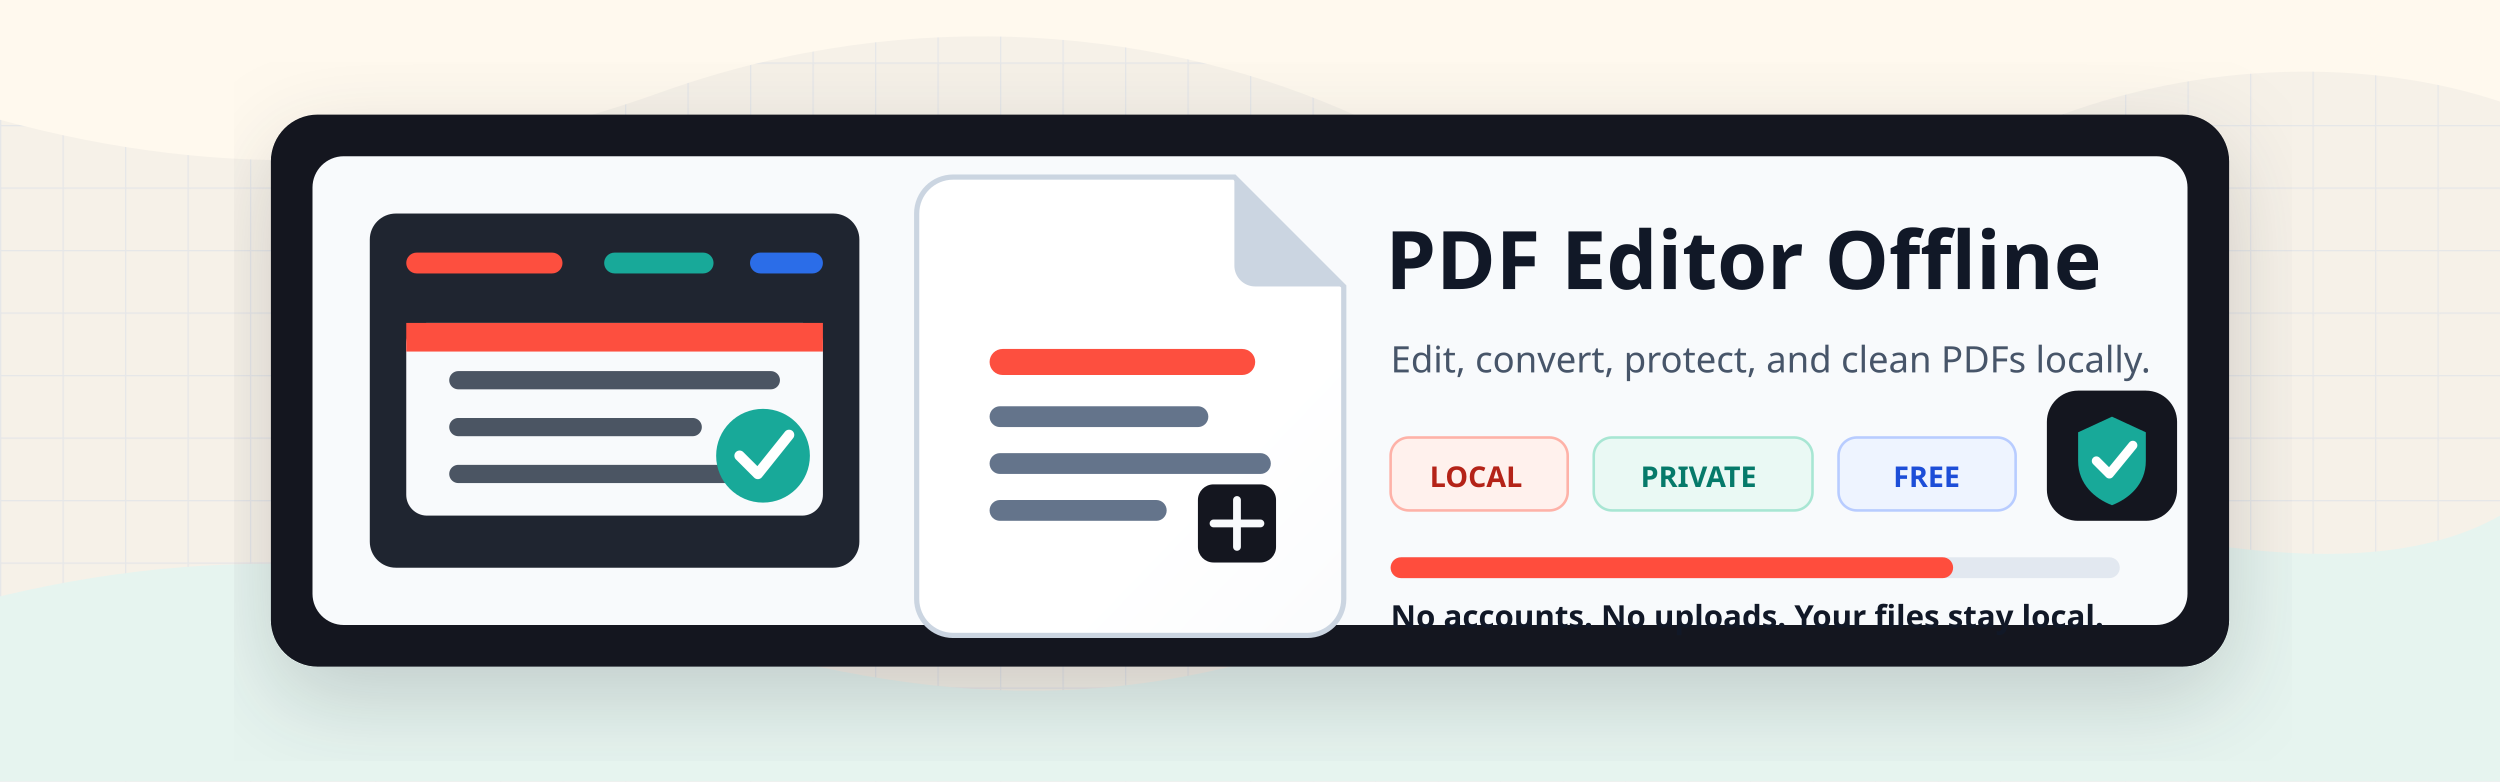
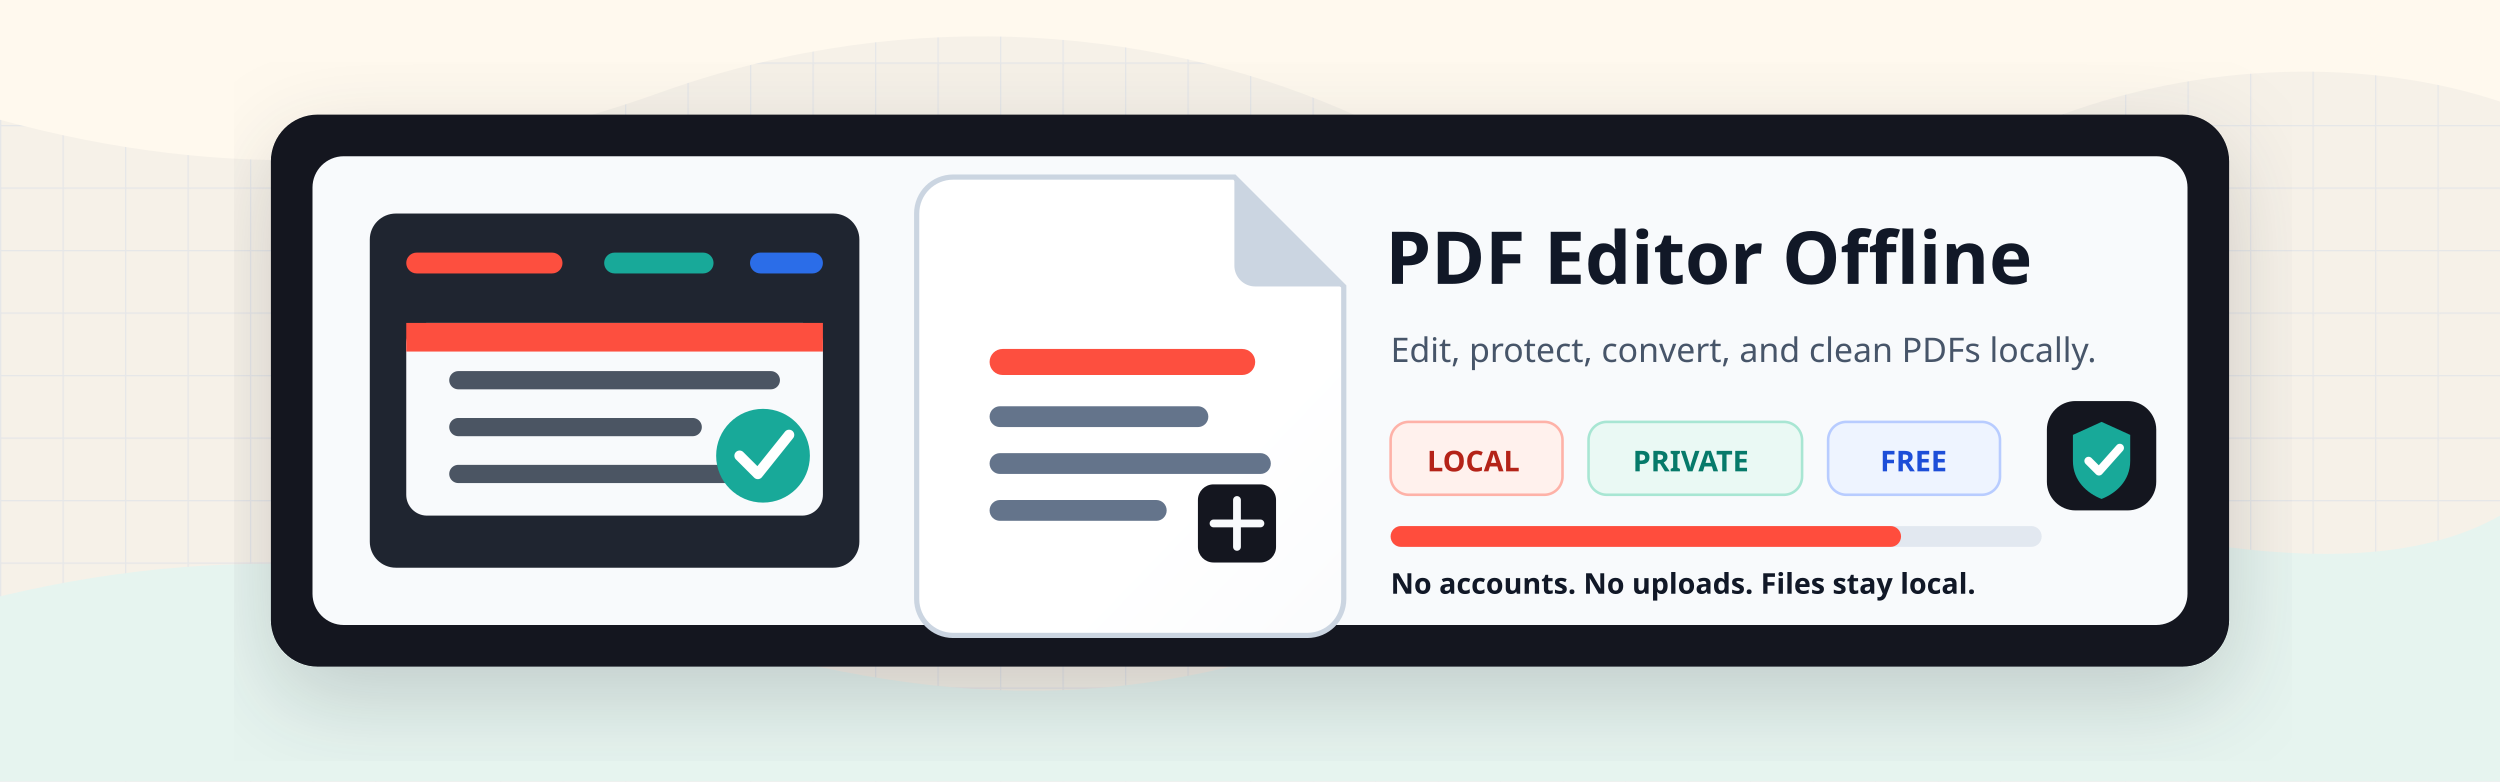
<svg xmlns="http://www.w3.org/2000/svg" width="960" height="300" viewBox="0 0 960 300" fill="none" role="img" aria-labelledby="title desc">
  <defs>
    <linearGradient id="paper" x1="174" y1="48" x2="392" y2="258" gradientUnits="userSpaceOnUse">
      <stop stop-color="#FFFFFF" />
      <stop offset="1" stop-color="#EEF2F7" />
    </linearGradient>
    <linearGradient id="accent" x1="596" y1="70" x2="812" y2="234" gradientUnits="userSpaceOnUse">
      <stop stop-color="#FF4D3D" />
      <stop offset="0.52" stop-color="#18A999" />
      <stop offset="1" stop-color="#2B6DE8" />
    </linearGradient>
    <filter id="shadow" x="90" y="24" width="790" height="268" filterUnits="userSpaceOnUse" color-interpolation-filters="sRGB">
      <feFlood flood-opacity="0" result="BackgroundImageFix" />
      <feColorMatrix in="SourceAlpha" type="matrix" values="0 0 0 0 0 0 0 0 0 0 0 0 0 0 0 0 0 0 127 0" result="hardAlpha" />
      <feOffset dy="12" />
      <feGaussianBlur stdDeviation="18" />
      <feComposite in2="hardAlpha" operator="out" />
      <feColorMatrix type="matrix" values="0 0 0 0 0.08 0 0 0 0 0.1 0 0 0 0 0.14 0 0 0 0.18 0" />
      <feBlend mode="normal" in2="BackgroundImageFix" result="effect1_dropShadow_1" />
      <feBlend mode="normal" in="SourceGraphic" in2="effect1_dropShadow_1" result="shape" />
    </filter>
    <pattern id="grid" width="24" height="24" patternUnits="userSpaceOnUse">
      <path d="M24 0H0V24" stroke="#D9DEE8" stroke-width="1" />
    </pattern>
  </defs>
  <rect width="960" height="300" rx="28" fill="#F6F1E8" />
  <rect width="960" height="300" rx="28" fill="url(#grid)" opacity="0.55" />
  <path d="M0 229C96 206 178 217 264 243C358 271 436 277 535 235C629 195 720 182 815 203C884 218 930 215 960 198V300H0V229Z" fill="#E6F4EF" />
  <path d="M0 46C88 70 169 66 255 35C351 1 448 11 522 45C610 86 693 84 784 47C846 22 912 23 960 39V0H0V46Z" fill="#FFF9EE" />
  <g filter="url(#shadow)">
    <rect x="104" y="44" width="752" height="212" rx="18" fill="#14161F" />
    <rect x="120" y="60" width="720" height="180" rx="12" fill="#F8FAFC" />
    <g transform="translate(142 82)">
      <rect width="188" height="136" rx="10" fill="#1F2530" />
      <rect x="14" y="15" width="60" height="8" rx="4" fill="#FD4F3F" />
      <rect x="90" y="15" width="42" height="8" rx="4" fill="#18A999" />
      <rect x="146" y="15" width="28" height="8" rx="4" fill="#2B6DE8" />
      <rect x="14" y="42" width="160" height="74" rx="8" fill="#F8FAFC" />
      <path d="M34 64H154M34 82H124M34 100H144" stroke="#4B5563" stroke-width="7" stroke-linecap="round" />
      <path d="M14 42H174V53H14V42Z" fill="#FD4F3F" />
      <circle cx="151" cy="93" r="18" fill="#18A999" />
      <path d="M142 93L149 100L161 85" stroke="white" stroke-width="4" stroke-linecap="round" stroke-linejoin="round" />
    </g>
    <g transform="translate(352 68)">
      <path d="M0 14C0 6.268 6.268 0 14 0H122L164 42V162C164 169.732 157.732 176 150 176H14C6.268 176 0 169.732 0 162V14Z" fill="url(#paper)" stroke="#CBD5E1" stroke-width="2" />
      <path d="M122 0V34C122 38.418 125.582 42 130 42H164L122 0Z" fill="#CBD5E1" />
      <rect x="28" y="66" width="102" height="10" rx="5" fill="#FD4F3F" />
      <rect x="28" y="88" width="84" height="8" rx="4" fill="#64748B" />
      <rect x="28" y="106" width="108" height="8" rx="4" fill="#64748B" />
      <rect x="28" y="124" width="68" height="8" rx="4" fill="#64748B" />
      <rect x="108" y="118" width="30" height="30" rx="6" fill="#14161F" />
      <path d="M114 133H132M123 124V142" stroke="#F8FAFC" stroke-width="3" stroke-linecap="round" />
    </g>
-     <g transform="translate(532 80)">
-       <text x="0" y="31" fill="#111827" font-family="Verdana, Geneva, sans-serif" font-size="31" font-weight="800">PDF Editor Offline</text>
-       <text x="2" y="63" fill="#475569" font-family="Verdana, Geneva, sans-serif" font-size="14" font-weight="500">Edit, convert, protect, and clean PDFs locally.</text>
-       <rect x="2" y="88" width="68" height="28" rx="7" fill="#FFF1ED" stroke="#FEB2A8" />
-       <text x="17" y="107" fill="#B42318" font-family="Verdana, Geneva, sans-serif" font-size="11" font-weight="800">LOCAL</text>
-       <rect x="80" y="88" width="84" height="28" rx="7" fill="#EAF9F4" stroke="#A8E6D3" />
-       <text x="98" y="107" fill="#067A6A" font-family="Verdana, Geneva, sans-serif" font-size="11" font-weight="800">PRIVATE</text>
-       <rect x="174" y="88" width="68" height="28" rx="7" fill="#EEF4FF" stroke="#B8CCFF" />
-       <text x="195" y="107" fill="#1D4ED8" font-family="Verdana, Geneva, sans-serif" font-size="11" font-weight="800">FREE</text>
-       <rect x="2" y="134" width="280" height="8" rx="4" fill="#E2E8F0" />
-       <rect x="2" y="134" width="216" height="8" rx="4" fill="url(#accent)" />
-       <text x="2" y="161" fill="#111827" font-family="Verdana, Geneva, sans-serif" font-size="12" font-weight="700">No accounts. No uploads. Your files stay local.</text>
+     <g transform="translate(532 78)">
+       <text x="0" y="31" fill="#111827" font-family="Verdana, Geneva, sans-serif" font-size="28" font-weight="800">PDF Editor Offline</text>
+       <text x="2" y="61" fill="#475569" font-family="Verdana, Geneva, sans-serif" font-size="13" font-weight="500">Edit, protect, convert, and clean PDFs locally.</text>
+       <rect x="2" y="84" width="66" height="28" rx="7" fill="#FFF1ED" stroke="#FEB2A8" />
+       <text x="16" y="103" fill="#B42318" font-family="Verdana, Geneva, sans-serif" font-size="11" font-weight="800">LOCAL</text>
+       <rect x="78" y="84" width="82" height="28" rx="7" fill="#EAF9F4" stroke="#A8E6D3" />
+       <text x="95" y="103" fill="#067A6A" font-family="Verdana, Geneva, sans-serif" font-size="11" font-weight="800">PRIVATE</text>
+       <rect x="170" y="84" width="66" height="28" rx="7" fill="#EEF4FF" stroke="#B8CCFF" />
+       <text x="190" y="103" fill="#1D4ED8" font-family="Verdana, Geneva, sans-serif" font-size="11" font-weight="800">FREE</text>
+       <rect x="2" y="124" width="250" height="8" rx="4" fill="#E2E8F0" />
+       <rect x="2" y="124" width="196" height="8" rx="4" fill="url(#accent)" />
+       <text x="2" y="150" fill="#111827" font-family="Verdana, Geneva, sans-serif" font-size="11" font-weight="700">No accounts. No uploads. Files stay local.</text>
    </g>
-     <g transform="translate(786 150)">
-       <rect width="50" height="50" rx="12" fill="#14161F" />
-       <path d="M25 10L38 16V27C38 36 31.5 41.5 25 44C18.5 41.5 12 36 12 27V16L25 10Z" fill="#18A999" />
-       <path d="M19 27L24 32L33 21" stroke="#FFFFFF" stroke-width="3.5" stroke-linecap="round" stroke-linejoin="round" />
+     <g transform="translate(786 154)">
+       <rect width="42" height="42" rx="11" fill="#14161F" />
+       <path d="M21 8L32 13V23C32 30.6 26.6 35.4 21 37.6C15.4 35.4 10 30.6 10 23V13L21 8Z" fill="#18A999" />
+       <path d="M16 23L20 27L28 18" stroke="#FFFFFF" stroke-width="3.2" stroke-linecap="round" stroke-linejoin="round" />
    </g>
  </g>
</svg>
